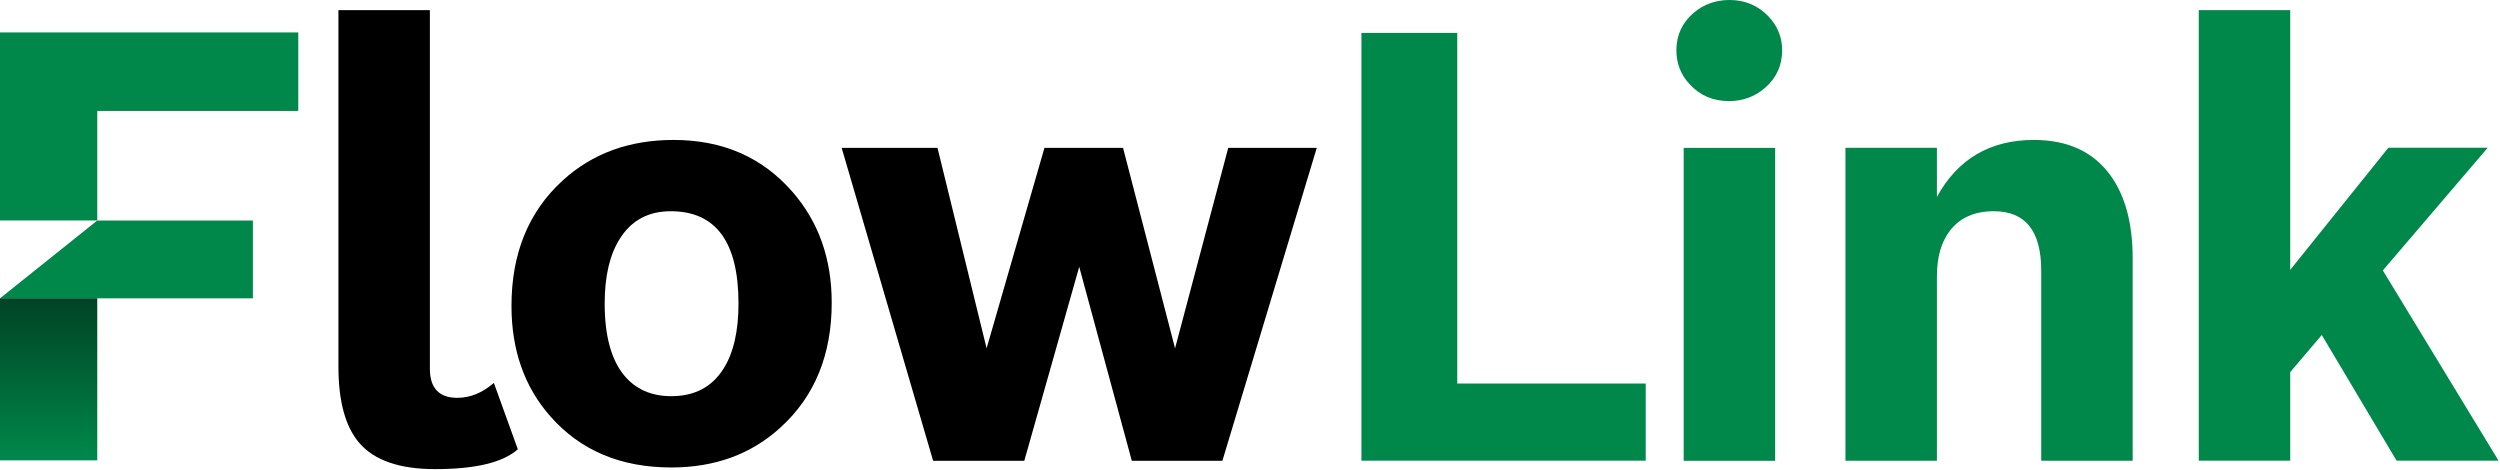
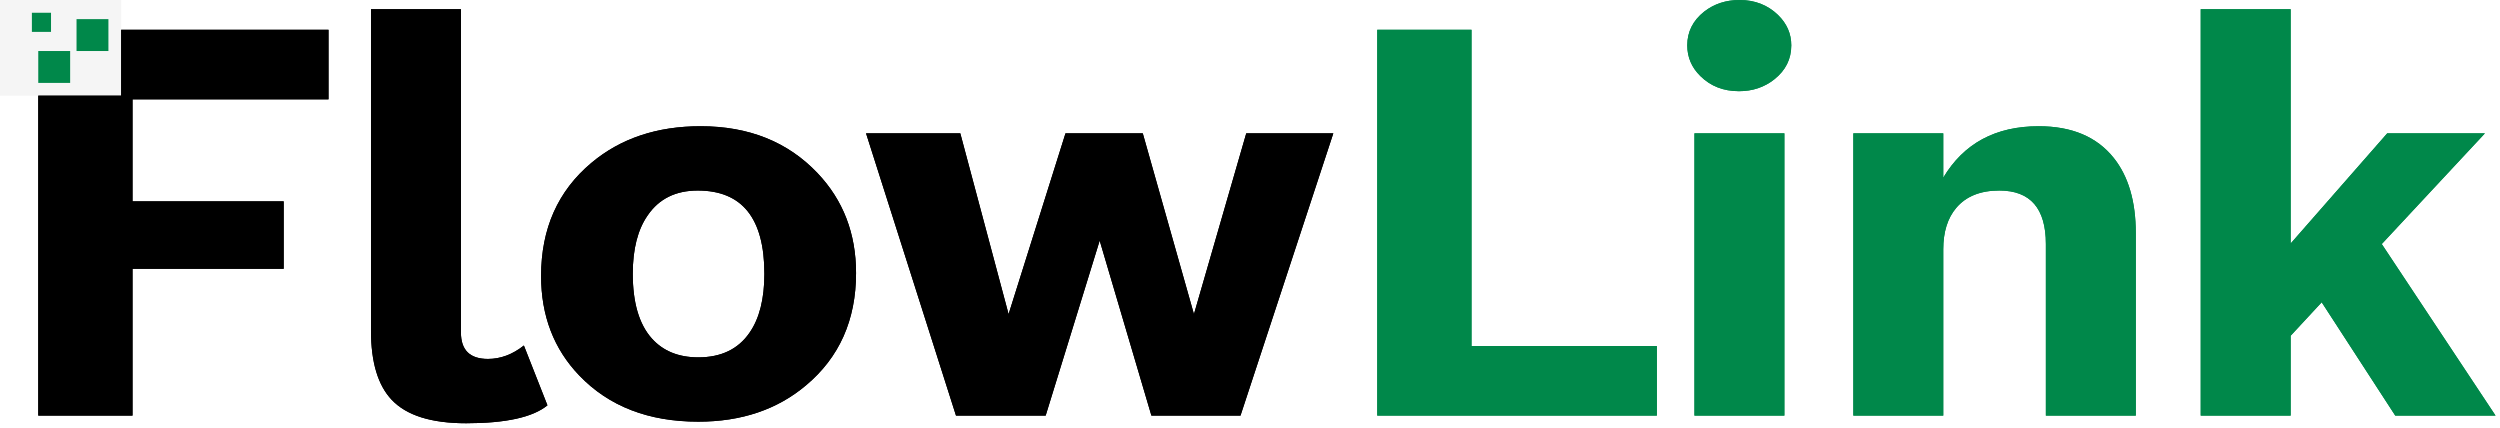
- <svg xmlns="http://www.w3.org/2000/svg" width="437" height="82" viewBox="0 0 437 82" fill="none">
-   <path d="M405.846 58.559L400.33 65.045V80.521H384.344V1.766H400.33V47.17L417.49 25.821H434.855L416.52 47.272L436.745 80.521H418.92L405.846 58.559Z" fill="#00884A" />
-   <path d="M322.586 25.84H338.572V34.42C342.215 27.781 347.867 24.461 355.528 24.461C361.419 24.461 365.862 26.504 368.858 30.59C371.48 34.165 372.791 39.034 372.791 45.197V80.539H356.805V47.291C356.805 40.379 354.047 36.923 348.531 36.923C345.16 36.923 342.607 38.046 340.87 40.294C339.338 42.269 338.572 44.941 338.572 48.312V80.539H322.586V25.84Z" fill="#00884A" />
-   <path d="M302.327 0C305.05 0 307.332 0.97 309.17 2.911C310.737 4.58 311.52 6.537 311.52 8.785C311.52 11.44 310.515 13.637 308.506 15.373C306.736 16.905 304.642 17.671 302.224 17.671C299.466 17.671 297.185 16.701 295.381 14.76C293.814 13.092 293.031 11.1 293.031 8.785C293.031 6.163 294.036 3.984 296.045 2.247C297.815 0.749 299.909 0 302.327 0ZM294.308 25.843H310.294V80.543H294.308V25.843Z" fill="#00884A" />
-   <path d="M237.977 5.754H254.729V67.042H287.671V80.525H237.977V5.754Z" fill="#00884A" />
-   <path d="M147.125 25.852H163.877L172.457 60.888L182.57 25.852H196.309L205.4 60.888L214.695 25.852H230.17L213.673 80.551H197.841L188.648 46.638L179.046 80.551H163.111L147.125 25.852Z" fill="black" />
-   <path d="M117.752 24.461C126.332 24.461 133.261 27.491 138.539 33.552C143.101 38.795 145.383 45.248 145.383 52.909C145.383 62 142.42 69.252 136.496 74.666C131.388 79.365 125.004 81.714 117.343 81.714C108.491 81.714 101.443 78.735 96.199 72.776C91.671 67.635 89.406 61.2 89.406 53.471C89.406 44.311 92.385 37.008 98.344 31.56C103.519 26.827 109.989 24.461 117.752 24.461ZM117.241 36.923C113.326 36.923 110.363 38.523 108.354 41.724C106.584 44.482 105.699 48.261 105.699 53.062C105.699 58.646 106.822 62.817 109.069 65.575C111.078 68.026 113.836 69.252 117.343 69.252C121.395 69.252 124.425 67.669 126.434 64.502C128.205 61.744 129.09 57.931 129.09 53.062C129.09 42.303 125.141 36.923 117.241 36.923Z" fill="black" />
-   <path d="M76.061 82.002C69.865 82.002 65.455 80.487 62.834 77.456C60.382 74.63 59.156 70.17 59.156 64.075V1.766H75.142V64.433C75.142 67.837 76.743 69.54 79.943 69.54C82.19 69.54 84.318 68.672 86.327 66.935L90.515 78.529C87.927 80.844 83.11 82.002 76.061 82.002Z" fill="black" />
-   <path d="M0 5.668H52.139V19.392H17.002V38.538H0V5.668Z" fill="#00884A" />
-   <path d="M17.002 38.547H44.205V52.148H0L17.002 38.547Z" fill="#00884A" />
-   <rect y="52.133" width="17.002" height="28.337" fill="url(#paint0_linear_1301_109)" />
-   <defs>
-     <linearGradient id="paint0_linear_1301_109" x1="8.501" y1="80.469" x2="8.501" y2="38.531" gradientUnits="userSpaceOnUse">
-       <stop stop-color="#00884A" />
-       <stop offset="1" stop-color="#002213" />
-     </linearGradient>
-   </defs>
+ <svg xmlns="http://www.w3.org/2000/svg" width="392" height="67" viewBox="0 0 392 67" fill="none">
+   <path d="M364.04 47.397L359.174 52.645V65.166H345.07V1.445H359.174V38.182L374.314 20.909H389.634L373.458 38.264L391.301 65.166H375.576L364.04 47.397Z" fill="#00884A" />
+   <path d="M290.602 20.909H304.705V27.851C307.919 22.479 312.906 19.793 319.665 19.793C324.862 19.793 328.782 21.446 331.425 24.752C333.738 27.644 334.895 31.584 334.895 36.57V65.166H320.791V38.265C320.791 32.672 318.358 29.876 313.492 29.876C310.518 29.876 308.265 30.785 306.733 32.603C305.381 34.201 304.705 36.364 304.705 39.091V65.166H290.602V20.909Z" fill="#00884A" />
+   <path d="M272.763 0C275.166 0 277.179 0.785 278.801 2.355C280.183 3.705 280.874 5.289 280.874 7.108C280.874 9.256 279.988 11.033 278.216 12.438C276.653 13.678 274.806 14.298 272.673 14.298C270.24 14.298 268.227 13.513 266.635 11.943C265.253 10.593 264.562 8.981 264.562 7.108C264.562 4.986 265.449 3.223 267.221 1.818C268.783 0.606 270.63 0 272.763 0ZM265.689 20.91H279.793V65.167H265.689V20.91Z" fill="#00884A" />
+   <path d="M215.953 4.668H230.733V54.256H259.796V65.165H215.953V4.668Z" fill="#00884A" />
+   <path d="M135.797 20.91H150.576L158.146 49.258L167.068 20.91H179.189L187.21 49.258L195.41 20.91H209.063L194.509 65.168H180.541L172.43 37.729L163.959 65.168H149.9L135.797 20.91Z" fill="black" />
+   <path d="M109.852 19.793C117.422 19.793 123.535 22.245 128.191 27.148C132.216 31.391 134.229 36.612 134.229 42.81C134.229 50.166 131.615 56.034 126.389 60.414C121.883 64.216 116.25 66.117 109.491 66.117C101.681 66.117 95.463 63.706 90.837 58.885C86.841 54.725 84.844 49.518 84.844 43.265C84.844 35.854 87.472 29.945 92.729 25.537C97.295 21.708 103.003 19.793 109.852 19.793ZM109.401 29.876C105.947 29.876 103.333 31.171 101.561 33.76C99.999 35.992 99.218 39.05 99.218 42.934C99.218 47.452 100.209 50.827 102.192 53.058C103.964 55.042 106.397 56.034 109.491 56.034C113.066 56.034 115.739 54.753 117.512 52.191C119.074 49.959 119.855 46.874 119.855 42.934C119.855 34.229 116.37 29.876 109.401 29.876Z" fill="black" />
+   <path d="M73.087 66.365C67.619 66.365 63.729 65.139 61.416 62.687C59.253 60.4 58.172 56.791 58.172 51.86V1.445H72.275V52.149C72.275 54.904 73.687 56.282 76.511 56.282C78.494 56.282 80.371 55.579 82.144 54.174L85.838 63.554C83.555 65.428 79.305 66.365 73.087 66.365Z" fill="black" />
+   <path d="M6 4.668H51.51V15.577H20.779V31.57H44.481V42.148H20.779V65.165H6V4.668Z" fill="black" />
+   <rect width="19" height="15" fill="#F5F5F5" />
+   <path d="M364.04 47.397L359.174 52.645V65.166H345.07V1.445H359.174V38.182L374.314 20.909H389.634L373.458 38.264L391.301 65.166H375.576L364.04 47.397Z" fill="#00884A" />
+   <path d="M290.602 20.909H304.705V27.851C307.919 22.479 312.906 19.793 319.665 19.793C324.862 19.793 328.782 21.446 331.425 24.752C333.738 27.644 334.895 31.584 334.895 36.57V65.166H320.791V38.265C320.791 32.672 318.358 29.876 313.492 29.876C310.518 29.876 308.265 30.785 306.733 32.603C305.381 34.201 304.705 36.364 304.705 39.091V65.166H290.602V20.909Z" fill="#00884A" />
+   <path d="M272.763 0C275.166 0 277.179 0.785 278.801 2.355C280.183 3.705 280.874 5.289 280.874 7.108C280.874 9.256 279.988 11.033 278.216 12.438C276.653 13.678 274.806 14.298 272.673 14.298C270.24 14.298 268.227 13.513 266.635 11.943C265.253 10.593 264.562 8.981 264.562 7.108C264.562 4.986 265.449 3.223 267.221 1.818C268.783 0.606 270.63 0 272.763 0ZM265.689 20.91H279.793V65.167H265.689V20.91Z" fill="#00884A" />
+   <path d="M215.953 4.668H230.733V54.256H259.796V65.165H215.953V4.668Z" fill="#00884A" />
+   <path d="M135.797 20.91H150.576L158.146 49.258L167.068 20.91H179.189L187.21 49.258L195.41 20.91H209.063L194.509 65.168H180.541L172.43 37.729L163.959 65.168H149.9L135.797 20.91Z" fill="black" />
+   <path d="M109.852 19.793C117.422 19.793 123.535 22.245 128.191 27.148C132.216 31.391 134.229 36.612 134.229 42.81C134.229 50.166 131.615 56.034 126.389 60.414C121.883 64.216 116.25 66.117 109.491 66.117C101.681 66.117 95.463 63.706 90.837 58.885C86.841 54.725 84.844 49.518 84.844 43.265C84.844 35.854 87.472 29.945 92.729 25.537C97.295 21.708 103.003 19.793 109.852 19.793ZM109.401 29.876C105.947 29.876 103.333 31.171 101.561 33.76C99.999 35.992 99.218 39.05 99.218 42.934C99.218 47.452 100.209 50.827 102.192 53.058C103.964 55.042 106.397 56.034 109.491 56.034C113.066 56.034 115.739 54.753 117.512 52.191C119.074 49.959 119.855 46.874 119.855 42.934C119.855 34.229 116.37 29.876 109.401 29.876Z" fill="black" />
+   <path d="M73.087 66.365C67.619 66.365 63.729 65.139 61.416 62.687C59.253 60.4 58.172 56.791 58.172 51.86V1.445H72.275V52.149C72.275 54.904 73.687 56.282 76.511 56.282C78.494 56.282 80.371 55.579 82.144 54.174L85.838 63.554C83.555 65.428 79.305 66.365 73.087 66.365Z" fill="black" />
+   <path d="M6 15H19V4.668H51.51V15.577H20.779V31.57H44.481V42.148H20.779V65.165H6V15Z" fill="black" />
+   <rect x="6" y="8" width="5" height="5" fill="#00884A" />
+   <rect x="12" y="3" width="5" height="5" fill="#00884A" />
+   <rect x="5" y="2" width="3" height="3" fill="#00884A" />
</svg>
